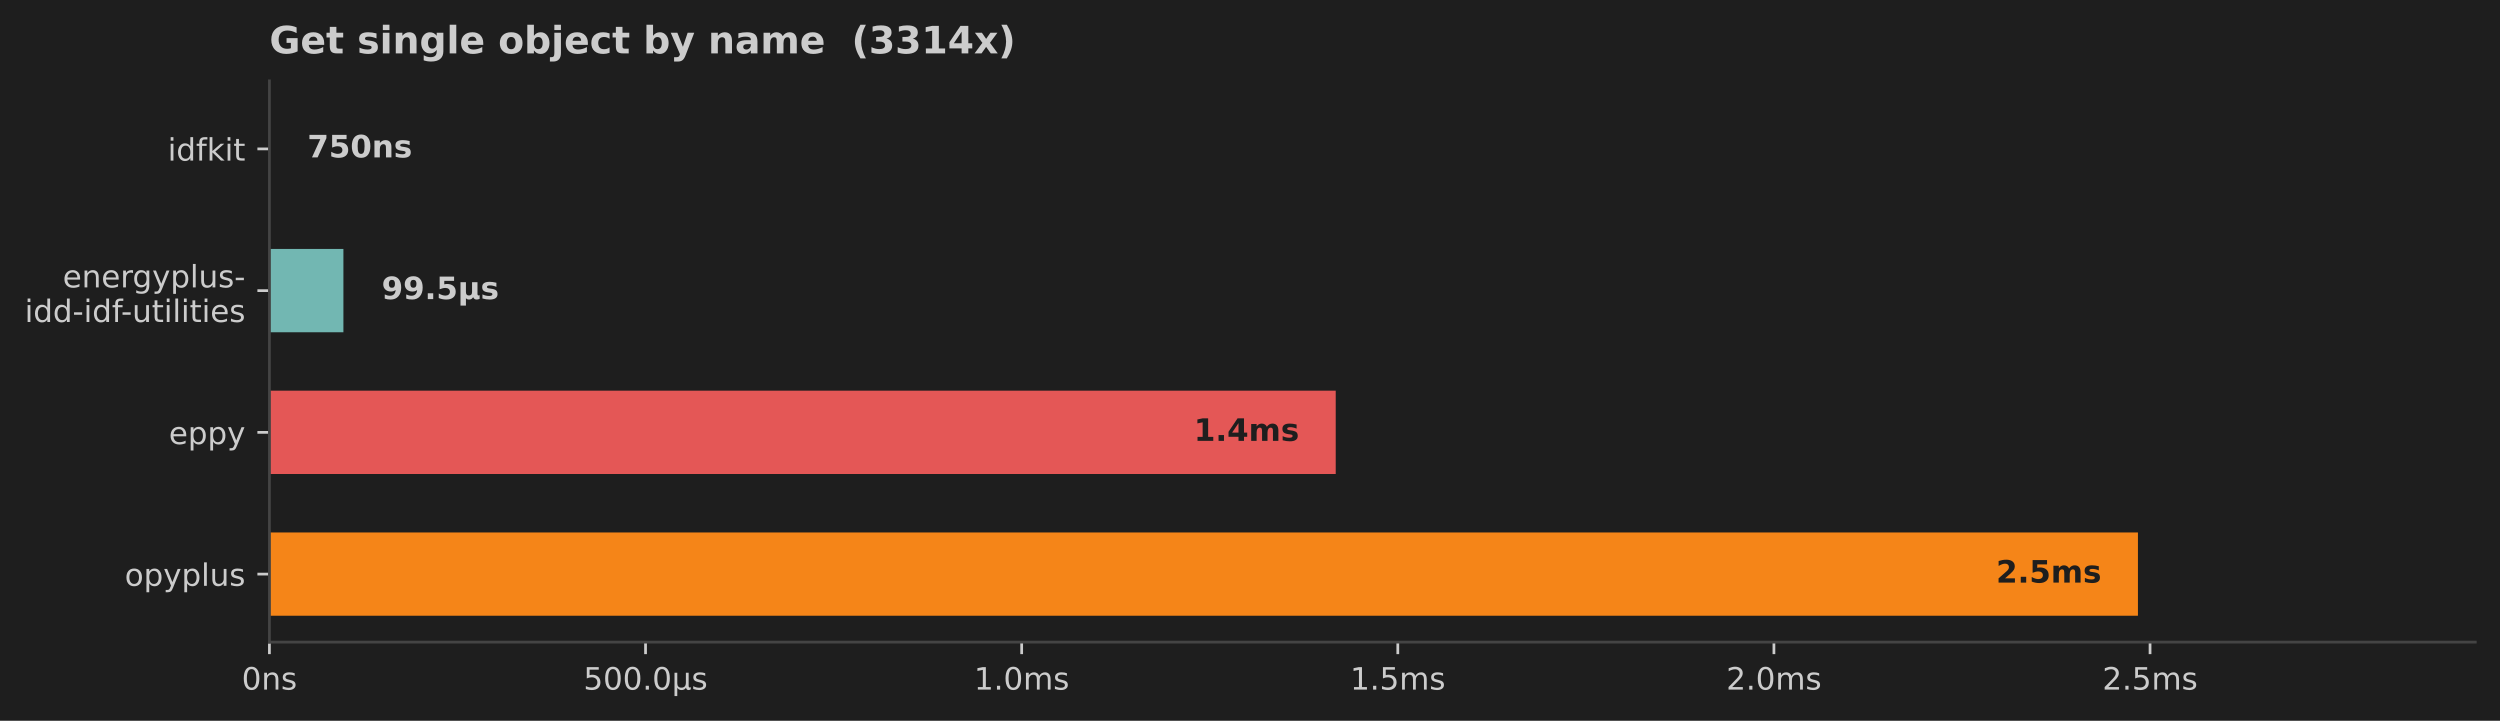
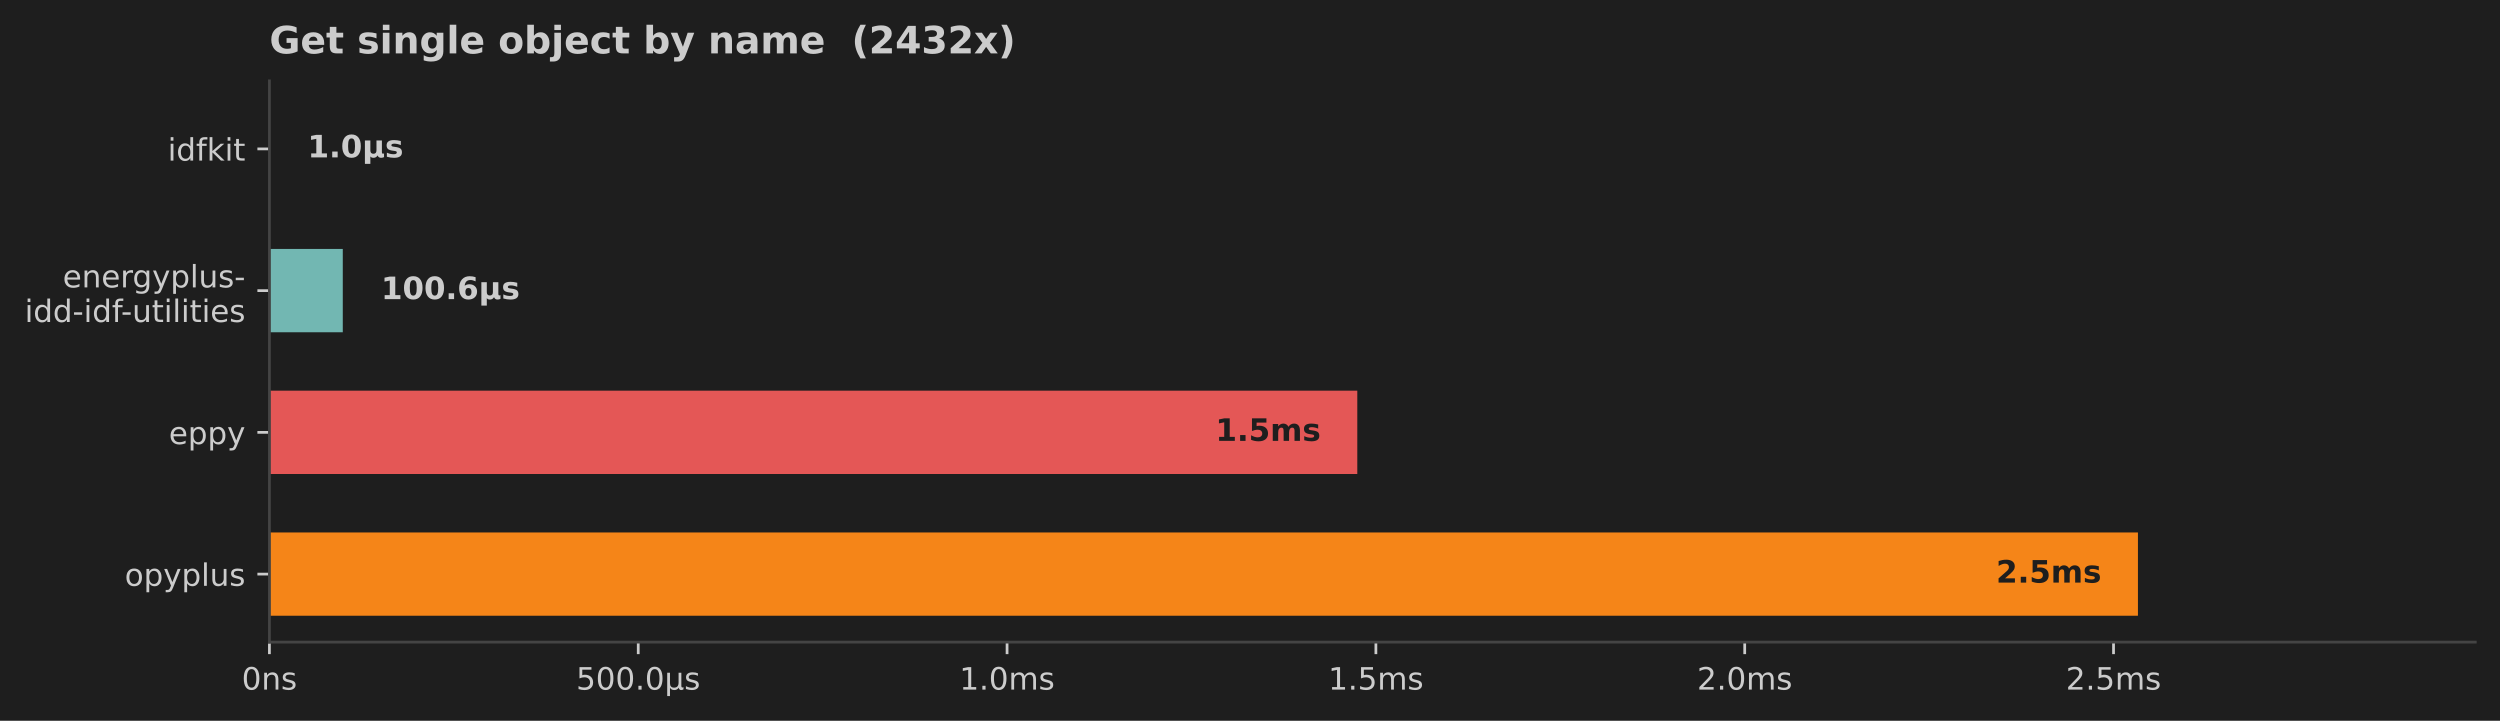
<svg xmlns="http://www.w3.org/2000/svg" xmlns:xlink="http://www.w3.org/1999/xlink" width="728.4pt" height="210pt" viewBox="0 0 728.4 210" version="1.1">
  <defs>
    <style type="text/css">*{stroke-linejoin: round; stroke-linecap: butt}</style>
  </defs>
  <g id="figure_1">
    <g id="patch_1">
      <path d="M 0 210 L 728.4 210 L 728.4 -0 L 0 -0 z " style="fill: #1e1e1e" />
    </g>
    <g id="axes_1">
      <g id="patch_2">
        <path d="M 78.497 187.089 L 721.2 187.089 L 721.2 23.558 L 78.497 23.558 z " style="fill: #1e1e1e" />
      </g>
      <g id="patch_3">
-         <path d="M 78.497 30.992 L 78.661 30.992 L 78.661 55.769 L 78.497 55.769 z " clip-path="url(#p1cf8473f33)" style="fill: #4c78a8; stroke: #1e1e1e; stroke-width: 0.5; stroke-linejoin: miter" />
+         <path d="M 78.497 30.992 L 78.721 30.992 L 78.721 55.769 L 78.497 55.769 z " clip-path="url(#p4a77a540a1)" style="fill: #4c78a8; stroke: #1e1e1e; stroke-width: 0.5; stroke-linejoin: miter" />
      </g>
      <g id="patch_4">
-         <path d="M 78.497 72.287 L 100.305 72.287 L 100.305 97.065 L 78.497 97.065 z " clip-path="url(#p1cf8473f33)" style="fill: #72b7b2; stroke: #1e1e1e; stroke-width: 0.5; stroke-linejoin: miter" />
+         <path d="M 78.497 72.287 L 100.123 72.287 L 100.123 97.065 L 78.497 97.065 z " clip-path="url(#p4a77a540a1)" style="fill: #72b7b2; stroke: #1e1e1e; stroke-width: 0.5; stroke-linejoin: miter" />
      </g>
      <g id="patch_5">
-         <path d="M 78.497 113.583 L 389.426 113.583 L 389.426 138.36 L 78.497 138.36 z " clip-path="url(#p1cf8473f33)" style="fill: #e45756; stroke: #1e1e1e; stroke-width: 0.5; stroke-linejoin: miter" />
+         <path d="M 78.497 113.583 L 395.711 113.583 L 395.711 138.36 L 78.497 138.36 z " clip-path="url(#p4a77a540a1)" style="fill: #e45756; stroke: #1e1e1e; stroke-width: 0.5; stroke-linejoin: miter" />
      </g>
      <g id="patch_6">
-         <path d="M 78.497 154.879 L 623.16 154.879 L 623.16 179.656 L 78.497 179.656 z " clip-path="url(#p1cf8473f33)" style="fill: #f58518; stroke: #1e1e1e; stroke-width: 0.5; stroke-linejoin: miter" />
+         <path d="M 78.497 154.879 L 623.16 154.879 L 623.16 179.656 L 78.497 179.656 z " clip-path="url(#p4a77a540a1)" style="fill: #f58518; stroke: #1e1e1e; stroke-width: 0.5; stroke-linejoin: miter" />
      </g>
      <g id="matplotlib.axis_1">
        <g id="xtick_1">
          <g id="line2d_1">
            <defs>
-               <path id="m0b8f4a508b" d="M 0 0 L 0 3.5 " style="stroke: #cccccc; stroke-width: 0.8" />
+               <path id="maa254ba2aa" d="M 0 0 L 0 3.5 " style="stroke: #cccccc; stroke-width: 0.8" />
            </defs>
            <g>
-               <use xlink:href="#m0b8f4a508b" x="78.497" y="187.089" style="fill: #cccccc; stroke: #cccccc; stroke-width: 0.8" />
+               <use xlink:href="#maa254ba2aa" x="78.497" y="187.089" style="fill: #cccccc; stroke: #cccccc; stroke-width: 0.8" />
            </g>
          </g>
          <g id="text_1">
            <g style="fill: #cccccc" transform="translate(70.43734 200.9278) scale(0.09 -0.09)">
              <defs>
                <path id="DejaVuSans-30" d="M 2034 4250 Q 1547 4250 1301 3770 Q 1056 3291 1056 2328 Q 1056 1369 1301 889 Q 1547 409 2034 409 Q 2525 409 2770 889 Q 3016 1369 3016 2328 Q 3016 3291 2770 3770 Q 2525 4250 2034 4250 z M 2034 4750 Q 2819 4750 3233 4129 Q 3647 3509 3647 2328 Q 3647 1150 3233 529 Q 2819 -91 2034 -91 Q 1250 -91 836 529 Q 422 1150 422 2328 Q 422 3509 836 4129 Q 1250 4750 2034 4750 z " transform="scale(0.015625)" />
                <path id="DejaVuSans-6e" d="M 3513 2113 L 3513 0 L 2938 0 L 2938 2094 Q 2938 2591 2744 2837 Q 2550 3084 2163 3084 Q 1697 3084 1428 2787 Q 1159 2491 1159 1978 L 1159 0 L 581 0 L 581 3500 L 1159 3500 L 1159 2956 Q 1366 3272 1645 3428 Q 1925 3584 2291 3584 Q 2894 3584 3203 3211 Q 3513 2838 3513 2113 z " transform="scale(0.015625)" />
                <path id="DejaVuSans-73" d="M 2834 3397 L 2834 2853 Q 2591 2978 2328 3040 Q 2066 3103 1784 3103 Q 1356 3103 1142 2972 Q 928 2841 928 2578 Q 928 2378 1081 2264 Q 1234 2150 1697 2047 L 1894 2003 Q 2506 1872 2764 1633 Q 3022 1394 3022 966 Q 3022 478 2636 193 Q 2250 -91 1575 -91 Q 1294 -91 989 -36 Q 684 19 347 128 L 347 722 Q 666 556 975 473 Q 1284 391 1588 391 Q 1994 391 2212 530 Q 2431 669 2431 922 Q 2431 1156 2273 1281 Q 2116 1406 1581 1522 L 1381 1569 Q 847 1681 609 1914 Q 372 2147 372 2553 Q 372 3047 722 3315 Q 1072 3584 1716 3584 Q 2034 3584 2315 3537 Q 2597 3491 2834 3397 z " transform="scale(0.015625)" />
              </defs>
              <use xlink:href="#DejaVuSans-30" />
              <use xlink:href="#DejaVuSans-6e" transform="translate(63.62305 0)" />
              <use xlink:href="#DejaVuSans-73" transform="translate(127.002 0)" />
            </g>
          </g>
        </g>
        <g id="xtick_2">
          <g id="line2d_2">
            <g>
-               <use xlink:href="#m0b8f4a508b" x="188.085" y="187.089" style="fill: #cccccc; stroke: #cccccc; stroke-width: 0.8" />
+               <use xlink:href="#maa254ba2aa" x="185.957" y="187.089" style="fill: #cccccc; stroke: #cccccc; stroke-width: 0.8" />
            </g>
          </g>
          <g id="text_2">
-             <g style="fill: #cccccc" transform="translate(169.995 200.9278) scale(0.09 -0.09)">
+             <g style="fill: #cccccc" transform="translate(167.8671 200.9278) scale(0.09 -0.09)">
              <defs>
                <path id="DejaVuSans-35" d="M 691 4666 L 3169 4666 L 3169 4134 L 1269 4134 L 1269 2991 Q 1406 3038 1543 3061 Q 1681 3084 1819 3084 Q 2600 3084 3056 2656 Q 3513 2228 3513 1497 Q 3513 744 3044 326 Q 2575 -91 1722 -91 Q 1428 -91 1123 -41 Q 819 9 494 109 L 494 744 Q 775 591 1075 516 Q 1375 441 1709 441 Q 2250 441 2565 725 Q 2881 1009 2881 1497 Q 2881 1984 2565 2268 Q 2250 2553 1709 2553 Q 1456 2553 1204 2497 Q 953 2441 691 2322 L 691 4666 z " transform="scale(0.015625)" />
                <path id="DejaVuSans-2e" d="M 684 794 L 1344 794 L 1344 0 L 684 0 L 684 794 z " transform="scale(0.015625)" />
                <path id="DejaVuSans-b5" d="M 544 -1331 L 544 3500 L 1119 3500 L 1119 1325 Q 1119 872 1334 640 Q 1550 409 1972 409 Q 2434 409 2667 671 Q 2900 934 2900 1459 L 2900 3500 L 3475 3500 L 3475 806 Q 3475 619 3529 530 Q 3584 441 3700 441 Q 3728 441 3778 458 Q 3828 475 3916 513 L 3916 50 Q 3788 -22 3673 -56 Q 3559 -91 3450 -91 Q 3234 -91 3106 31 Q 2978 153 2931 403 Q 2775 156 2548 32 Q 2322 -91 2016 -91 Q 1697 -91 1473 31 Q 1250 153 1119 397 L 1119 -1331 L 544 -1331 z " transform="scale(0.015625)" />
              </defs>
              <use xlink:href="#DejaVuSans-35" />
              <use xlink:href="#DejaVuSans-30" transform="translate(63.62305 0)" />
              <use xlink:href="#DejaVuSans-30" transform="translate(127.2461 0)" />
              <use xlink:href="#DejaVuSans-2e" transform="translate(190.8691 0)" />
              <use xlink:href="#DejaVuSans-30" transform="translate(222.6562 0)" />
              <use xlink:href="#DejaVuSans-b5" transform="translate(286.2793 0)" />
              <use xlink:href="#DejaVuSans-73" transform="translate(349.9023 0)" />
            </g>
          </g>
        </g>
        <g id="xtick_3">
          <g id="line2d_3">
            <g>
-               <use xlink:href="#m0b8f4a508b" x="297.673" y="187.089" style="fill: #cccccc; stroke: #cccccc; stroke-width: 0.8" />
+               <use xlink:href="#maa254ba2aa" x="293.418" y="187.089" style="fill: #cccccc; stroke: #cccccc; stroke-width: 0.8" />
            </g>
          </g>
          <g id="text_3">
-             <g style="fill: #cccccc" transform="translate(283.7895 200.9278) scale(0.09 -0.09)">
+             <g style="fill: #cccccc" transform="translate(279.5336 200.9278) scale(0.09 -0.09)">
              <defs>
                <path id="DejaVuSans-31" d="M 794 531 L 1825 531 L 1825 4091 L 703 3866 L 703 4441 L 1819 4666 L 2450 4666 L 2450 531 L 3481 531 L 3481 0 L 794 0 L 794 531 z " transform="scale(0.015625)" />
                <path id="DejaVuSans-6d" d="M 3328 2828 Q 3544 3216 3844 3400 Q 4144 3584 4550 3584 Q 5097 3584 5394 3201 Q 5691 2819 5691 2113 L 5691 0 L 5113 0 L 5113 2094 Q 5113 2597 4934 2840 Q 4756 3084 4391 3084 Q 3944 3084 3684 2787 Q 3425 2491 3425 1978 L 3425 0 L 2847 0 L 2847 2094 Q 2847 2600 2669 2842 Q 2491 3084 2119 3084 Q 1678 3084 1418 2786 Q 1159 2488 1159 1978 L 1159 0 L 581 0 L 581 3500 L 1159 3500 L 1159 2956 Q 1356 3278 1631 3431 Q 1906 3584 2284 3584 Q 2666 3584 2933 3390 Q 3200 3197 3328 2828 z " transform="scale(0.015625)" />
              </defs>
              <use xlink:href="#DejaVuSans-31" />
              <use xlink:href="#DejaVuSans-2e" transform="translate(63.62305 0)" />
              <use xlink:href="#DejaVuSans-30" transform="translate(95.41016 0)" />
              <use xlink:href="#DejaVuSans-6d" transform="translate(159.0332 0)" />
              <use xlink:href="#DejaVuSans-73" transform="translate(256.4453 0)" />
            </g>
          </g>
        </g>
        <g id="xtick_4">
          <g id="line2d_4">
            <g>
-               <use xlink:href="#m0b8f4a508b" x="407.262" y="187.089" style="fill: #cccccc; stroke: #cccccc; stroke-width: 0.8" />
+               <use xlink:href="#maa254ba2aa" x="400.878" y="187.089" style="fill: #cccccc; stroke: #cccccc; stroke-width: 0.8" />
            </g>
          </g>
          <g id="text_4">
-             <g style="fill: #cccccc" transform="translate(393.378 200.9278) scale(0.09 -0.09)">
+             <g style="fill: #cccccc" transform="translate(386.9941 200.9278) scale(0.09 -0.09)">
              <use xlink:href="#DejaVuSans-31" />
              <use xlink:href="#DejaVuSans-2e" transform="translate(63.62305 0)" />
              <use xlink:href="#DejaVuSans-35" transform="translate(95.41016 0)" />
              <use xlink:href="#DejaVuSans-6d" transform="translate(159.0332 0)" />
              <use xlink:href="#DejaVuSans-73" transform="translate(256.4453 0)" />
            </g>
          </g>
        </g>
        <g id="xtick_5">
          <g id="line2d_5">
            <g>
-               <use xlink:href="#m0b8f4a508b" x="516.85" y="187.089" style="fill: #cccccc; stroke: #cccccc; stroke-width: 0.8" />
+               <use xlink:href="#maa254ba2aa" x="508.339" y="187.089" style="fill: #cccccc; stroke: #cccccc; stroke-width: 0.8" />
            </g>
          </g>
          <g id="text_5">
-             <g style="fill: #cccccc" transform="translate(502.9664 200.9278) scale(0.09 -0.09)">
+             <g style="fill: #cccccc" transform="translate(494.4546 200.9278) scale(0.09 -0.09)">
              <defs>
                <path id="DejaVuSans-32" d="M 1228 531 L 3431 531 L 3431 0 L 469 0 L 469 531 Q 828 903 1448 1529 Q 2069 2156 2228 2338 Q 2531 2678 2651 2914 Q 2772 3150 2772 3378 Q 2772 3750 2511 3984 Q 2250 4219 1831 4219 Q 1534 4219 1204 4116 Q 875 4013 500 3803 L 500 4441 Q 881 4594 1212 4672 Q 1544 4750 1819 4750 Q 2544 4750 2975 4387 Q 3406 4025 3406 3419 Q 3406 3131 3298 2873 Q 3191 2616 2906 2266 Q 2828 2175 2409 1742 Q 1991 1309 1228 531 z " transform="scale(0.015625)" />
              </defs>
              <use xlink:href="#DejaVuSans-32" />
              <use xlink:href="#DejaVuSans-2e" transform="translate(63.62305 0)" />
              <use xlink:href="#DejaVuSans-30" transform="translate(95.41016 0)" />
              <use xlink:href="#DejaVuSans-6d" transform="translate(159.0332 0)" />
              <use xlink:href="#DejaVuSans-73" transform="translate(256.4453 0)" />
            </g>
          </g>
        </g>
        <g id="xtick_6">
          <g id="line2d_6">
            <g>
-               <use xlink:href="#m0b8f4a508b" x="626.439" y="187.089" style="fill: #cccccc; stroke: #cccccc; stroke-width: 0.8" />
+               <use xlink:href="#maa254ba2aa" x="615.799" y="187.089" style="fill: #cccccc; stroke: #cccccc; stroke-width: 0.8" />
            </g>
          </g>
          <g id="text_6">
-             <g style="fill: #cccccc" transform="translate(612.5549 200.9278) scale(0.09 -0.09)">
+             <g style="fill: #cccccc" transform="translate(601.9151 200.9278) scale(0.09 -0.09)">
              <use xlink:href="#DejaVuSans-32" />
              <use xlink:href="#DejaVuSans-2e" transform="translate(63.62305 0)" />
              <use xlink:href="#DejaVuSans-35" transform="translate(95.41016 0)" />
              <use xlink:href="#DejaVuSans-6d" transform="translate(159.0332 0)" />
              <use xlink:href="#DejaVuSans-73" transform="translate(256.4453 0)" />
            </g>
          </g>
        </g>
      </g>
      <g id="matplotlib.axis_2">
        <g id="ytick_1">
          <g id="line2d_7">
            <defs>
-               <path id="mb500a7d1e4" d="M 0 0 L -3.5 0 " style="stroke: #cccccc; stroke-width: 0.8" />
+               <path id="m042e772abb" d="M 0 0 L -3.5 0 " style="stroke: #cccccc; stroke-width: 0.8" />
            </defs>
            <g>
-               <use xlink:href="#mb500a7d1e4" x="78.497" y="43.38" style="fill: #cccccc; stroke: #cccccc; stroke-width: 0.8" />
+               <use xlink:href="#m042e772abb" x="78.497" y="43.38" style="fill: #cccccc; stroke: #cccccc; stroke-width: 0.8" />
            </g>
          </g>
          <g id="text_7">
            <g style="fill: #cccccc" transform="translate(48.87422 46.79951) scale(0.09 -0.09)">
              <defs>
                <path id="DejaVuSans-69" d="M 603 3500 L 1178 3500 L 1178 0 L 603 0 L 603 3500 z M 603 4863 L 1178 4863 L 1178 4134 L 603 4134 L 603 4863 z " transform="scale(0.015625)" />
                <path id="DejaVuSans-64" d="M 2906 2969 L 2906 4863 L 3481 4863 L 3481 0 L 2906 0 L 2906 525 Q 2725 213 2448 61 Q 2172 -91 1784 -91 Q 1150 -91 751 415 Q 353 922 353 1747 Q 353 2572 751 3078 Q 1150 3584 1784 3584 Q 2172 3584 2448 3432 Q 2725 3281 2906 2969 z M 947 1747 Q 947 1113 1208 752 Q 1469 391 1925 391 Q 2381 391 2643 752 Q 2906 1113 2906 1747 Q 2906 2381 2643 2742 Q 2381 3103 1925 3103 Q 1469 3103 1208 2742 Q 947 2381 947 1747 z " transform="scale(0.015625)" />
                <path id="DejaVuSans-66" d="M 2375 4863 L 2375 4384 L 1825 4384 Q 1516 4384 1395 4259 Q 1275 4134 1275 3809 L 1275 3500 L 2222 3500 L 2222 3053 L 1275 3053 L 1275 0 L 697 0 L 697 3053 L 147 3053 L 147 3500 L 697 3500 L 697 3744 Q 697 4328 969 4595 Q 1241 4863 1831 4863 L 2375 4863 z " transform="scale(0.015625)" />
                <path id="DejaVuSans-6b" d="M 581 4863 L 1159 4863 L 1159 1991 L 2875 3500 L 3609 3500 L 1753 1863 L 3688 0 L 2938 0 L 1159 1709 L 1159 0 L 581 0 L 581 4863 z " transform="scale(0.015625)" />
                <path id="DejaVuSans-74" d="M 1172 4494 L 1172 3500 L 2356 3500 L 2356 3053 L 1172 3053 L 1172 1153 Q 1172 725 1289 603 Q 1406 481 1766 481 L 2356 481 L 2356 0 L 1766 0 Q 1100 0 847 248 Q 594 497 594 1153 L 594 3053 L 172 3053 L 172 3500 L 594 3500 L 594 4494 L 1172 4494 z " transform="scale(0.015625)" />
              </defs>
              <use xlink:href="#DejaVuSans-69" />
              <use xlink:href="#DejaVuSans-64" transform="translate(27.7832 0)" />
              <use xlink:href="#DejaVuSans-66" transform="translate(91.25977 0)" />
              <use xlink:href="#DejaVuSans-6b" transform="translate(126.4648 0)" />
              <use xlink:href="#DejaVuSans-69" transform="translate(184.375 0)" />
              <use xlink:href="#DejaVuSans-74" transform="translate(212.1582 0)" />
            </g>
          </g>
        </g>
        <g id="ytick_2">
          <g id="line2d_8">
            <g>
-               <use xlink:href="#mb500a7d1e4" x="78.497" y="84.676" style="fill: #cccccc; stroke: #cccccc; stroke-width: 0.8" />
+               <use xlink:href="#m042e772abb" x="78.497" y="84.676" style="fill: #cccccc; stroke: #cccccc; stroke-width: 0.8" />
            </g>
          </g>
          <g id="text_8">
            <g style="fill: #cccccc" transform="translate(18.28125 83.74004) scale(0.09 -0.09)">
              <defs>
                <path id="DejaVuSans-65" d="M 3597 1894 L 3597 1613 L 953 1613 Q 991 1019 1311 708 Q 1631 397 2203 397 Q 2534 397 2845 478 Q 3156 559 3463 722 L 3463 178 Q 3153 47 2828 -22 Q 2503 -91 2169 -91 Q 1331 -91 842 396 Q 353 884 353 1716 Q 353 2575 817 3079 Q 1281 3584 2069 3584 Q 2775 3584 3186 3129 Q 3597 2675 3597 1894 z M 3022 2063 Q 3016 2534 2758 2815 Q 2500 3097 2075 3097 Q 1594 3097 1305 2825 Q 1016 2553 972 2059 L 3022 2063 z " transform="scale(0.015625)" />
                <path id="DejaVuSans-72" d="M 2631 2963 Q 2534 3019 2420 3045 Q 2306 3072 2169 3072 Q 1681 3072 1420 2755 Q 1159 2438 1159 1844 L 1159 0 L 581 0 L 581 3500 L 1159 3500 L 1159 2956 Q 1341 3275 1631 3429 Q 1922 3584 2338 3584 Q 2397 3584 2469 3576 Q 2541 3569 2628 3553 L 2631 2963 z " transform="scale(0.015625)" />
                <path id="DejaVuSans-67" d="M 2906 1791 Q 2906 2416 2648 2759 Q 2391 3103 1925 3103 Q 1463 3103 1205 2759 Q 947 2416 947 1791 Q 947 1169 1205 825 Q 1463 481 1925 481 Q 2391 481 2648 825 Q 2906 1169 2906 1791 z M 3481 434 Q 3481 -459 3084 -895 Q 2688 -1331 1869 -1331 Q 1566 -1331 1297 -1286 Q 1028 -1241 775 -1147 L 775 -588 Q 1028 -725 1275 -790 Q 1522 -856 1778 -856 Q 2344 -856 2625 -561 Q 2906 -266 2906 331 L 2906 616 Q 2728 306 2450 153 Q 2172 0 1784 0 Q 1141 0 747 490 Q 353 981 353 1791 Q 353 2603 747 3093 Q 1141 3584 1784 3584 Q 2172 3584 2450 3431 Q 2728 3278 2906 2969 L 2906 3500 L 3481 3500 L 3481 434 z " transform="scale(0.015625)" />
                <path id="DejaVuSans-79" d="M 2059 -325 Q 1816 -950 1584 -1140 Q 1353 -1331 966 -1331 L 506 -1331 L 506 -850 L 844 -850 Q 1081 -850 1212 -737 Q 1344 -625 1503 -206 L 1606 56 L 191 3500 L 800 3500 L 1894 763 L 2988 3500 L 3597 3500 L 2059 -325 z " transform="scale(0.015625)" />
                <path id="DejaVuSans-70" d="M 1159 525 L 1159 -1331 L 581 -1331 L 581 3500 L 1159 3500 L 1159 2969 Q 1341 3281 1617 3432 Q 1894 3584 2278 3584 Q 2916 3584 3314 3078 Q 3713 2572 3713 1747 Q 3713 922 3314 415 Q 2916 -91 2278 -91 Q 1894 -91 1617 61 Q 1341 213 1159 525 z M 3116 1747 Q 3116 2381 2855 2742 Q 2594 3103 2138 3103 Q 1681 3103 1420 2742 Q 1159 2381 1159 1747 Q 1159 1113 1420 752 Q 1681 391 2138 391 Q 2594 391 2855 752 Q 3116 1113 3116 1747 z " transform="scale(0.015625)" />
                <path id="DejaVuSans-6c" d="M 603 4863 L 1178 4863 L 1178 0 L 603 0 L 603 4863 z " transform="scale(0.015625)" />
                <path id="DejaVuSans-75" d="M 544 1381 L 544 3500 L 1119 3500 L 1119 1403 Q 1119 906 1312 657 Q 1506 409 1894 409 Q 2359 409 2629 706 Q 2900 1003 2900 1516 L 2900 3500 L 3475 3500 L 3475 0 L 2900 0 L 2900 538 Q 2691 219 2414 64 Q 2138 -91 1772 -91 Q 1169 -91 856 284 Q 544 659 544 1381 z M 1991 3584 L 1991 3584 z " transform="scale(0.015625)" />
                <path id="DejaVuSans-2d" d="M 313 2009 L 1997 2009 L 1997 1497 L 313 1497 L 313 2009 z " transform="scale(0.015625)" />
              </defs>
              <use xlink:href="#DejaVuSans-65" />
              <use xlink:href="#DejaVuSans-6e" transform="translate(61.52344 0)" />
              <use xlink:href="#DejaVuSans-65" transform="translate(124.9023 0)" />
              <use xlink:href="#DejaVuSans-72" transform="translate(186.4258 0)" />
              <use xlink:href="#DejaVuSans-67" transform="translate(225.7891 0)" />
              <use xlink:href="#DejaVuSans-79" transform="translate(289.2656 0)" />
              <use xlink:href="#DejaVuSans-70" transform="translate(348.4453 0)" />
              <use xlink:href="#DejaVuSans-6c" transform="translate(411.9219 0)" />
              <use xlink:href="#DejaVuSans-75" transform="translate(439.7051 0)" />
              <use xlink:href="#DejaVuSans-73" transform="translate(503.084 0)" />
              <use xlink:href="#DejaVuSans-2d" transform="translate(555.1836 0)" />
            </g>
            <g style="fill: #cccccc" transform="translate(7.2 93.81807) scale(0.09 -0.09)">
              <use xlink:href="#DejaVuSans-69" />
              <use xlink:href="#DejaVuSans-64" transform="translate(27.7832 0)" />
              <use xlink:href="#DejaVuSans-64" transform="translate(91.25977 0)" />
              <use xlink:href="#DejaVuSans-2d" transform="translate(154.7363 0)" />
              <use xlink:href="#DejaVuSans-69" transform="translate(190.8203 0)" />
              <use xlink:href="#DejaVuSans-64" transform="translate(218.6035 0)" />
              <use xlink:href="#DejaVuSans-66" transform="translate(282.0801 0)" />
              <use xlink:href="#DejaVuSans-2d" transform="translate(311.7852 0)" />
              <use xlink:href="#DejaVuSans-75" transform="translate(347.8691 0)" />
              <use xlink:href="#DejaVuSans-74" transform="translate(411.248 0)" />
              <use xlink:href="#DejaVuSans-69" transform="translate(450.457 0)" />
              <use xlink:href="#DejaVuSans-6c" transform="translate(478.2402 0)" />
              <use xlink:href="#DejaVuSans-69" transform="translate(506.0234 0)" />
              <use xlink:href="#DejaVuSans-74" transform="translate(533.8066 0)" />
              <use xlink:href="#DejaVuSans-69" transform="translate(573.0156 0)" />
              <use xlink:href="#DejaVuSans-65" transform="translate(600.7988 0)" />
              <use xlink:href="#DejaVuSans-73" transform="translate(662.3223 0)" />
            </g>
          </g>
        </g>
        <g id="ytick_3">
          <g id="line2d_9">
            <g>
-               <use xlink:href="#mb500a7d1e4" x="78.497" y="125.972" style="fill: #cccccc; stroke: #cccccc; stroke-width: 0.8" />
+               <use xlink:href="#m042e772abb" x="78.497" y="125.972" style="fill: #cccccc; stroke: #cccccc; stroke-width: 0.8" />
            </g>
          </g>
          <g id="text_9">
            <g style="fill: #cccccc" transform="translate(49.20469 129.3909) scale(0.09 -0.09)">
              <use xlink:href="#DejaVuSans-65" />
              <use xlink:href="#DejaVuSans-70" transform="translate(61.52344 0)" />
              <use xlink:href="#DejaVuSans-70" transform="translate(125 0)" />
              <use xlink:href="#DejaVuSans-79" transform="translate(188.4766 0)" />
            </g>
          </g>
        </g>
        <g id="ytick_4">
          <g id="line2d_10">
            <g>
-               <use xlink:href="#mb500a7d1e4" x="78.497" y="167.267" style="fill: #cccccc; stroke: #cccccc; stroke-width: 0.8" />
+               <use xlink:href="#m042e772abb" x="78.497" y="167.267" style="fill: #cccccc; stroke: #cccccc; stroke-width: 0.8" />
            </g>
          </g>
          <g id="text_10">
            <g style="fill: #cccccc" transform="translate(36.34313 170.6866) scale(0.09 -0.09)">
              <defs>
                <path id="DejaVuSans-6f" d="M 1959 3097 Q 1497 3097 1228 2736 Q 959 2375 959 1747 Q 959 1119 1226 758 Q 1494 397 1959 397 Q 2419 397 2687 759 Q 2956 1122 2956 1747 Q 2956 2369 2687 2733 Q 2419 3097 1959 3097 z M 1959 3584 Q 2709 3584 3137 3096 Q 3566 2609 3566 1747 Q 3566 888 3137 398 Q 2709 -91 1959 -91 Q 1206 -91 779 398 Q 353 888 353 1747 Q 353 2609 779 3096 Q 1206 3584 1959 3584 z " transform="scale(0.015625)" />
              </defs>
              <use xlink:href="#DejaVuSans-6f" />
              <use xlink:href="#DejaVuSans-70" transform="translate(61.18164 0)" />
              <use xlink:href="#DejaVuSans-79" transform="translate(124.6582 0)" />
              <use xlink:href="#DejaVuSans-70" transform="translate(183.8379 0)" />
              <use xlink:href="#DejaVuSans-6c" transform="translate(247.3145 0)" />
              <use xlink:href="#DejaVuSans-75" transform="translate(275.0977 0)" />
              <use xlink:href="#DejaVuSans-73" transform="translate(338.4766 0)" />
            </g>
          </g>
        </g>
      </g>
      <g id="patch_7">
        <path d="M 78.497 187.089 L 78.497 23.558 " style="fill: none; stroke: #444444; stroke-width: 0.8; stroke-linejoin: miter; stroke-linecap: square" />
      </g>
      <g id="patch_8">
        <path d="M 78.497 187.089 L 721.2 187.089 " style="fill: none; stroke: #444444; stroke-width: 0.8; stroke-linejoin: miter; stroke-linecap: square" />
      </g>
      <g id="text_11">
-         <g style="fill: #cccccc" transform="translate(89.5542 45.86365) scale(0.09 -0.09)">
-           <defs>
-             <path id="DejaVuSans-Bold-37" d="M 428 4666 L 3944 4666 L 3944 3988 L 2125 0 L 953 0 L 2675 3781 L 428 3781 L 428 4666 z " transform="scale(0.015625)" />
-             <path id="DejaVuSans-Bold-35" d="M 678 4666 L 3669 4666 L 3669 3781 L 1638 3781 L 1638 3059 Q 1775 3097 1914 3117 Q 2053 3138 2203 3138 Q 3056 3138 3531 2711 Q 4006 2284 4006 1522 Q 4006 766 3489 337 Q 2972 -91 2053 -91 Q 1656 -91 1267 -14 Q 878 63 494 219 L 494 1166 Q 875 947 1217 837 Q 1559 728 1863 728 Q 2300 728 2551 942 Q 2803 1156 2803 1522 Q 2803 1891 2551 2103 Q 2300 2316 1863 2316 Q 1603 2316 1309 2248 Q 1016 2181 678 2041 L 678 4666 z " transform="scale(0.015625)" />
+         <g style="fill: #cccccc" transform="translate(89.61378 45.85381) scale(0.09 -0.09)">
+           <defs>
+             <path id="DejaVuSans-Bold-31" d="M 750 831 L 1813 831 L 1813 3847 L 722 3622 L 722 4441 L 1806 4666 L 2950 4666 L 2950 831 L 4013 831 L 4013 0 L 750 0 L 750 831 z " transform="scale(0.015625)" />
+             <path id="DejaVuSans-Bold-2e" d="M 653 1209 L 1778 1209 L 1778 0 L 653 0 L 653 1209 z " transform="scale(0.015625)" />
            <path id="DejaVuSans-Bold-30" d="M 2944 2338 Q 2944 3213 2780 3570 Q 2616 3928 2228 3928 Q 1841 3928 1675 3570 Q 1509 3213 1509 2338 Q 1509 1453 1675 1090 Q 1841 728 2228 728 Q 2613 728 2778 1090 Q 2944 1453 2944 2338 z M 4147 2328 Q 4147 1169 3647 539 Q 3147 -91 2228 -91 Q 1306 -91 806 539 Q 306 1169 306 2328 Q 306 3491 806 4120 Q 1306 4750 2228 4750 Q 3147 4750 3647 4120 Q 4147 3491 4147 2328 z " transform="scale(0.015625)" />
-             <path id="DejaVuSans-Bold-6e" d="M 4056 2131 L 4056 0 L 2931 0 L 2931 347 L 2931 1631 Q 2931 2084 2911 2256 Q 2891 2428 2841 2509 Q 2775 2619 2662 2680 Q 2550 2741 2406 2741 Q 2056 2741 1856 2470 Q 1656 2200 1656 1722 L 1656 0 L 538 0 L 538 3500 L 1656 3500 L 1656 2988 Q 1909 3294 2193 3439 Q 2478 3584 2822 3584 Q 3428 3584 3742 3212 Q 4056 2841 4056 2131 z " transform="scale(0.015625)" />
+             <path id="DejaVuSans-Bold-b5" d="M 544 -1338 L 544 3500 L 1672 3500 L 1672 1466 Q 1672 1103 1828 926 Q 1984 750 2303 750 Q 2625 750 2781 926 Q 2938 1103 2938 1466 L 2938 3500 L 4063 3500 L 4063 1159 Q 4063 938 4114 850 Q 4166 763 4288 763 Q 4344 763 4395 778 Q 4447 794 4506 831 L 4506 50 Q 4341 -22 4195 -56 Q 4050 -91 3909 -91 Q 3631 -91 3454 26 Q 3278 144 3169 403 Q 3022 156 2811 32 Q 2600 -91 2322 -91 Q 2091 -91 1928 -17 Q 1766 56 1672 206 L 1672 -1338 L 544 -1338 z " transform="scale(0.015625)" />
            <path id="DejaVuSans-Bold-73" d="M 3272 3391 L 3272 2541 Q 2913 2691 2578 2766 Q 2244 2841 1947 2841 Q 1628 2841 1473 2761 Q 1319 2681 1319 2516 Q 1319 2381 1436 2309 Q 1553 2238 1856 2203 L 2053 2175 Q 2913 2066 3209 1816 Q 3506 1566 3506 1031 Q 3506 472 3093 190 Q 2681 -91 1863 -91 Q 1516 -91 1145 -36 Q 775 19 384 128 L 384 978 Q 719 816 1070 734 Q 1422 653 1784 653 Q 2113 653 2278 743 Q 2444 834 2444 1013 Q 2444 1163 2330 1236 Q 2216 1309 1875 1350 L 1678 1375 Q 931 1469 631 1722 Q 331 1975 331 2491 Q 331 3047 712 3315 Q 1094 3584 1881 3584 Q 2191 3584 2531 3537 Q 2872 3491 3272 3391 z " transform="scale(0.015625)" />
-           </defs>
-           <use xlink:href="#DejaVuSans-Bold-37" />
-           <use xlink:href="#DejaVuSans-Bold-35" transform="translate(69.58008 0)" />
-           <use xlink:href="#DejaVuSans-Bold-30" transform="translate(139.1602 0)" />
-           <use xlink:href="#DejaVuSans-Bold-6e" transform="translate(208.7402 0)" />
-           <use xlink:href="#DejaVuSans-Bold-73" transform="translate(279.9316 0)" />
-         </g>
-       </g>
-       <g id="text_12">
-         <g style="fill: #cccccc" transform="translate(111.1979 87.14949) scale(0.09 -0.09)">
-           <defs>
-             <path id="DejaVuSans-Bold-39" d="M 641 103 L 641 966 Q 928 831 1190 764 Q 1453 697 1709 697 Q 2247 697 2547 995 Q 2847 1294 2900 1881 Q 2688 1725 2447 1647 Q 2206 1569 1925 1569 Q 1209 1569 770 1986 Q 331 2403 331 3084 Q 331 3838 820 4291 Q 1309 4744 2131 4744 Q 3044 4744 3544 4128 Q 4044 3513 4044 2388 Q 4044 1231 3459 570 Q 2875 -91 1856 -91 Q 1528 -91 1228 -42 Q 928 6 641 103 z M 2125 2350 Q 2441 2350 2600 2554 Q 2759 2759 2759 3169 Q 2759 3575 2600 3781 Q 2441 3988 2125 3988 Q 1809 3988 1650 3781 Q 1491 3575 1491 3169 Q 1491 2759 1650 2554 Q 1809 2350 2125 2350 z " transform="scale(0.015625)" />
-             <path id="DejaVuSans-Bold-2e" d="M 653 1209 L 1778 1209 L 1778 0 L 653 0 L 653 1209 z " transform="scale(0.015625)" />
-             <path id="DejaVuSans-Bold-b5" d="M 544 -1338 L 544 3500 L 1672 3500 L 1672 1466 Q 1672 1103 1828 926 Q 1984 750 2303 750 Q 2625 750 2781 926 Q 2938 1103 2938 1466 L 2938 3500 L 4063 3500 L 4063 1159 Q 4063 938 4114 850 Q 4166 763 4288 763 Q 4344 763 4395 778 Q 4447 794 4506 831 L 4506 50 Q 4341 -22 4195 -56 Q 4050 -91 3909 -91 Q 3631 -91 3454 26 Q 3278 144 3169 403 Q 3022 156 2811 32 Q 2600 -91 2322 -91 Q 2091 -91 1928 -17 Q 1766 56 1672 206 L 1672 -1338 L 544 -1338 z " transform="scale(0.015625)" />
-           </defs>
-           <use xlink:href="#DejaVuSans-Bold-39" />
-           <use xlink:href="#DejaVuSans-Bold-39" transform="translate(69.58008 0)" />
-           <use xlink:href="#DejaVuSans-Bold-2e" transform="translate(139.1602 0)" />
-           <use xlink:href="#DejaVuSans-Bold-35" transform="translate(177.1484 0)" />
-           <use xlink:href="#DejaVuSans-Bold-b5" transform="translate(246.7285 0)" />
-           <use xlink:href="#DejaVuSans-Bold-73" transform="translate(320.3125 0)" />
-         </g>
-       </g>
-       <g id="text_13">
-         <g style="fill: #1e1e1e" transform="translate(347.8558 128.455) scale(0.09 -0.09)">
-           <defs>
-             <path id="DejaVuSans-Bold-31" d="M 750 831 L 1813 831 L 1813 3847 L 722 3622 L 722 4441 L 1806 4666 L 2950 4666 L 2950 831 L 4013 831 L 4013 0 L 750 0 L 750 831 z " transform="scale(0.015625)" />
-             <path id="DejaVuSans-Bold-34" d="M 2356 3675 L 1038 1722 L 2356 1722 L 2356 3675 z M 2156 4666 L 3494 4666 L 3494 1722 L 4159 1722 L 4159 850 L 3494 850 L 3494 0 L 2356 0 L 2356 850 L 288 850 L 288 1881 L 2156 4666 z " transform="scale(0.015625)" />
-             <path id="DejaVuSans-Bold-6d" d="M 3781 2919 Q 3994 3244 4286 3414 Q 4578 3584 4928 3584 Q 5531 3584 5847 3212 Q 6163 2841 6163 2131 L 6163 0 L 5038 0 L 5038 1825 Q 5041 1866 5042 1909 Q 5044 1953 5044 2034 Q 5044 2406 4934 2573 Q 4825 2741 4581 2741 Q 4263 2741 4089 2478 Q 3916 2216 3909 1719 L 3909 0 L 2784 0 L 2784 1825 Q 2784 2406 2684 2573 Q 2584 2741 2328 2741 Q 2006 2741 1831 2477 Q 1656 2213 1656 1722 L 1656 0 L 531 0 L 531 3500 L 1656 3500 L 1656 2988 Q 1863 3284 2130 3434 Q 2397 3584 2719 3584 Q 3081 3584 3359 3409 Q 3638 3234 3781 2919 z " transform="scale(0.015625)" />
          </defs>
          <use xlink:href="#DejaVuSans-Bold-31" />
          <use xlink:href="#DejaVuSans-Bold-2e" transform="translate(69.58008 0)" />
-           <use xlink:href="#DejaVuSans-Bold-34" transform="translate(107.5684 0)" />
+           <use xlink:href="#DejaVuSans-Bold-30" transform="translate(107.5684 0)" />
+           <use xlink:href="#DejaVuSans-Bold-b5" transform="translate(177.1484 0)" />
+           <use xlink:href="#DejaVuSans-Bold-73" transform="translate(250.7324 0)" />
+         </g>
+       </g>
+       <g id="text_12">
+         <g style="fill: #cccccc" transform="translate(111.0163 87.14949) scale(0.09 -0.09)">
+           <defs>
+             <path id="DejaVuSans-Bold-36" d="M 2316 2303 Q 2000 2303 1842 2098 Q 1684 1894 1684 1484 Q 1684 1075 1842 870 Q 2000 666 2316 666 Q 2634 666 2792 870 Q 2950 1075 2950 1484 Q 2950 1894 2792 2098 Q 2634 2303 2316 2303 z M 3803 4544 L 3803 3681 Q 3506 3822 3243 3889 Q 2981 3956 2731 3956 Q 2194 3956 1894 3657 Q 1594 3359 1544 2772 Q 1750 2925 1990 3001 Q 2231 3078 2516 3078 Q 3231 3078 3670 2659 Q 4109 2241 4109 1563 Q 4109 813 3618 361 Q 3128 -91 2303 -91 Q 1394 -91 895 523 Q 397 1138 397 2266 Q 397 3422 980 4083 Q 1563 4744 2578 4744 Q 2900 4744 3203 4694 Q 3506 4644 3803 4544 z " transform="scale(0.015625)" />
+           </defs>
+           <use xlink:href="#DejaVuSans-Bold-31" />
+           <use xlink:href="#DejaVuSans-Bold-30" transform="translate(69.58008 0)" />
+           <use xlink:href="#DejaVuSans-Bold-30" transform="translate(139.1602 0)" />
+           <use xlink:href="#DejaVuSans-Bold-2e" transform="translate(208.7402 0)" />
+           <use xlink:href="#DejaVuSans-Bold-36" transform="translate(246.7285 0)" />
+           <use xlink:href="#DejaVuSans-Bold-b5" transform="translate(316.3086 0)" />
+           <use xlink:href="#DejaVuSans-Bold-73" transform="translate(389.8926 0)" />
+         </g>
+       </g>
+       <g id="text_13">
+         <g style="fill: #1e1e1e" transform="translate(354.1403 128.455) scale(0.09 -0.09)">
+           <defs>
+             <path id="DejaVuSans-Bold-35" d="M 678 4666 L 3669 4666 L 3669 3781 L 1638 3781 L 1638 3059 Q 1775 3097 1914 3117 Q 2053 3138 2203 3138 Q 3056 3138 3531 2711 Q 4006 2284 4006 1522 Q 4006 766 3489 337 Q 2972 -91 2053 -91 Q 1656 -91 1267 -14 Q 878 63 494 219 L 494 1166 Q 875 947 1217 837 Q 1559 728 1863 728 Q 2300 728 2551 942 Q 2803 1156 2803 1522 Q 2803 1891 2551 2103 Q 2300 2316 1863 2316 Q 1603 2316 1309 2248 Q 1016 2181 678 2041 L 678 4666 z " transform="scale(0.015625)" />
+             <path id="DejaVuSans-Bold-6d" d="M 3781 2919 Q 3994 3244 4286 3414 Q 4578 3584 4928 3584 Q 5531 3584 5847 3212 Q 6163 2841 6163 2131 L 6163 0 L 5038 0 L 5038 1825 Q 5041 1866 5042 1909 Q 5044 1953 5044 2034 Q 5044 2406 4934 2573 Q 4825 2741 4581 2741 Q 4263 2741 4089 2478 Q 3916 2216 3909 1719 L 3909 0 L 2784 0 L 2784 1825 Q 2784 2406 2684 2573 Q 2584 2741 2328 2741 Q 2006 2741 1831 2477 Q 1656 2213 1656 1722 L 1656 0 L 531 0 L 531 3500 L 1656 3500 L 1656 2988 Q 1863 3284 2130 3434 Q 2397 3584 2719 3584 Q 3081 3584 3359 3409 Q 3638 3234 3781 2919 z " transform="scale(0.015625)" />
+           </defs>
+           <use xlink:href="#DejaVuSans-Bold-31" />
+           <use xlink:href="#DejaVuSans-Bold-2e" transform="translate(69.58008 0)" />
+           <use xlink:href="#DejaVuSans-Bold-35" transform="translate(107.5684 0)" />
          <use xlink:href="#DejaVuSans-Bold-6d" transform="translate(177.1484 0)" />
          <use xlink:href="#DejaVuSans-Bold-73" transform="translate(281.3477 0)" />
        </g>
      </g>
      <g id="text_14">
        <g style="fill: #1e1e1e" transform="translate(581.5895 169.7507) scale(0.09 -0.09)">
          <defs>
            <path id="DejaVuSans-Bold-32" d="M 1844 884 L 3897 884 L 3897 0 L 506 0 L 506 884 L 2209 2388 Q 2438 2594 2547 2791 Q 2656 2988 2656 3200 Q 2656 3528 2436 3728 Q 2216 3928 1850 3928 Q 1569 3928 1234 3808 Q 900 3688 519 3450 L 519 4475 Q 925 4609 1322 4679 Q 1719 4750 2100 4750 Q 2938 4750 3402 4381 Q 3866 4013 3866 3353 Q 3866 2972 3669 2642 Q 3472 2313 2841 1759 L 1844 884 z " transform="scale(0.015625)" />
          </defs>
          <use xlink:href="#DejaVuSans-Bold-32" />
          <use xlink:href="#DejaVuSans-Bold-2e" transform="translate(69.58008 0)" />
          <use xlink:href="#DejaVuSans-Bold-35" transform="translate(107.5684 0)" />
          <use xlink:href="#DejaVuSans-Bold-6d" transform="translate(177.1484 0)" />
          <use xlink:href="#DejaVuSans-Bold-73" transform="translate(281.3477 0)" />
        </g>
      </g>
      <g id="text_15">
        <g style="fill: #cccccc" transform="translate(78.49656 15.55828) scale(0.11 -0.11)">
          <defs>
            <path id="DejaVuSans-Bold-47" d="M 4781 347 Q 4331 128 3847 18 Q 3363 -91 2847 -91 Q 1681 -91 1000 561 Q 319 1213 319 2328 Q 319 3456 1012 4103 Q 1706 4750 2913 4750 Q 3378 4750 3804 4662 Q 4231 4575 4609 4403 L 4609 3438 Q 4219 3659 3833 3768 Q 3447 3878 3059 3878 Q 2341 3878 1952 3476 Q 1563 3075 1563 2328 Q 1563 1588 1938 1184 Q 2313 781 3003 781 Q 3191 781 3352 804 Q 3513 828 3641 878 L 3641 1784 L 2906 1784 L 2906 2591 L 4781 2591 L 4781 347 z " transform="scale(0.015625)" />
            <path id="DejaVuSans-Bold-65" d="M 4031 1759 L 4031 1441 L 1416 1441 Q 1456 1047 1700 850 Q 1944 653 2381 653 Q 2734 653 3104 758 Q 3475 863 3866 1075 L 3866 213 Q 3469 63 3072 -14 Q 2675 -91 2278 -91 Q 1328 -91 801 392 Q 275 875 275 1747 Q 275 2603 792 3093 Q 1309 3584 2216 3584 Q 3041 3584 3536 3087 Q 4031 2591 4031 1759 z M 2881 2131 Q 2881 2450 2695 2645 Q 2509 2841 2209 2841 Q 1884 2841 1681 2658 Q 1478 2475 1428 2131 L 2881 2131 z " transform="scale(0.015625)" />
            <path id="DejaVuSans-Bold-74" d="M 1759 4494 L 1759 3500 L 2913 3500 L 2913 2700 L 1759 2700 L 1759 1216 Q 1759 972 1856 886 Q 1953 800 2241 800 L 2816 800 L 2816 0 L 1856 0 Q 1194 0 917 276 Q 641 553 641 1216 L 641 2700 L 84 2700 L 84 3500 L 641 3500 L 641 4494 L 1759 4494 z " transform="scale(0.015625)" />
            <path id="DejaVuSans-Bold-20" transform="scale(0.015625)" />
            <path id="DejaVuSans-Bold-69" d="M 538 3500 L 1656 3500 L 1656 0 L 538 0 L 538 3500 z M 538 4863 L 1656 4863 L 1656 3950 L 538 3950 L 538 4863 z " transform="scale(0.015625)" />
+             <path id="DejaVuSans-Bold-6e" d="M 4056 2131 L 4056 0 L 2931 0 L 2931 347 L 2931 1631 Q 2931 2084 2911 2256 Q 2891 2428 2841 2509 Q 2775 2619 2662 2680 Q 2550 2741 2406 2741 Q 2056 2741 1856 2470 Q 1656 2200 1656 1722 L 1656 0 L 538 0 L 538 3500 L 1656 3500 L 1656 2988 Q 1909 3294 2193 3439 Q 2478 3584 2822 3584 Q 3428 3584 3742 3212 Q 4056 2841 4056 2131 z " transform="scale(0.015625)" />
            <path id="DejaVuSans-Bold-67" d="M 2919 594 Q 2688 288 2409 144 Q 2131 0 1766 0 Q 1125 0 706 504 Q 288 1009 288 1791 Q 288 2575 706 3076 Q 1125 3578 1766 3578 Q 2131 3578 2409 3434 Q 2688 3291 2919 2981 L 2919 3500 L 4044 3500 L 4044 353 Q 4044 -491 3511 -936 Q 2978 -1381 1966 -1381 Q 1638 -1381 1331 -1331 Q 1025 -1281 716 -1178 L 716 -306 Q 1009 -475 1290 -558 Q 1572 -641 1856 -641 Q 2406 -641 2662 -400 Q 2919 -159 2919 353 L 2919 594 z M 2181 2772 Q 1834 2772 1640 2515 Q 1447 2259 1447 1791 Q 1447 1309 1634 1061 Q 1822 813 2181 813 Q 2531 813 2725 1069 Q 2919 1325 2919 1791 Q 2919 2259 2725 2515 Q 2531 2772 2181 2772 z " transform="scale(0.015625)" />
            <path id="DejaVuSans-Bold-6c" d="M 538 4863 L 1656 4863 L 1656 0 L 538 0 L 538 4863 z " transform="scale(0.015625)" />
            <path id="DejaVuSans-Bold-6f" d="M 2203 2784 Q 1831 2784 1636 2517 Q 1441 2250 1441 1747 Q 1441 1244 1636 976 Q 1831 709 2203 709 Q 2569 709 2762 976 Q 2956 1244 2956 1747 Q 2956 2250 2762 2517 Q 2569 2784 2203 2784 z M 2203 3584 Q 3106 3584 3614 3096 Q 4122 2609 4122 1747 Q 4122 884 3614 396 Q 3106 -91 2203 -91 Q 1297 -91 786 396 Q 275 884 275 1747 Q 275 2609 786 3096 Q 1297 3584 2203 3584 z " transform="scale(0.015625)" />
            <path id="DejaVuSans-Bold-62" d="M 2400 722 Q 2759 722 2948 984 Q 3138 1247 3138 1747 Q 3138 2247 2948 2509 Q 2759 2772 2400 2772 Q 2041 2772 1848 2508 Q 1656 2244 1656 1747 Q 1656 1250 1848 986 Q 2041 722 2400 722 z M 1656 2988 Q 1888 3294 2169 3439 Q 2450 3584 2816 3584 Q 3463 3584 3878 3070 Q 4294 2556 4294 1747 Q 4294 938 3878 423 Q 3463 -91 2816 -91 Q 2450 -91 2169 54 Q 1888 200 1656 506 L 1656 0 L 538 0 L 538 4863 L 1656 4863 L 1656 2988 z " transform="scale(0.015625)" />
            <path id="DejaVuSans-Bold-6a" d="M 538 3500 L 1656 3500 L 1656 63 Q 1656 -641 1318 -1011 Q 981 -1381 341 -1381 L -213 -1381 L -213 -647 L -19 -647 Q 300 -647 419 -503 Q 538 -359 538 63 L 538 3500 z M 538 4863 L 1656 4863 L 1656 3950 L 538 3950 L 538 4863 z " transform="scale(0.015625)" />
            <path id="DejaVuSans-Bold-63" d="M 3366 3391 L 3366 2478 Q 3138 2634 2908 2709 Q 2678 2784 2431 2784 Q 1963 2784 1702 2511 Q 1441 2238 1441 1747 Q 1441 1256 1702 982 Q 1963 709 2431 709 Q 2694 709 2930 787 Q 3166 866 3366 1019 L 3366 103 Q 3103 6 2833 -42 Q 2563 -91 2291 -91 Q 1344 -91 809 395 Q 275 881 275 1747 Q 275 2613 809 3098 Q 1344 3584 2291 3584 Q 2566 3584 2833 3536 Q 3100 3488 3366 3391 z " transform="scale(0.015625)" />
            <path id="DejaVuSans-Bold-79" d="M 78 3500 L 1197 3500 L 2138 1125 L 2938 3500 L 4056 3500 L 2584 -331 Q 2363 -916 2067 -1148 Q 1772 -1381 1288 -1381 L 641 -1381 L 641 -647 L 991 -647 Q 1275 -647 1404 -556 Q 1534 -466 1606 -231 L 1638 -134 L 78 3500 z " transform="scale(0.015625)" />
            <path id="DejaVuSans-Bold-61" d="M 2106 1575 Q 1756 1575 1579 1456 Q 1403 1338 1403 1106 Q 1403 894 1545 773 Q 1688 653 1941 653 Q 2256 653 2472 879 Q 2688 1106 2688 1447 L 2688 1575 L 2106 1575 z M 3816 1997 L 3816 0 L 2688 0 L 2688 519 Q 2463 200 2181 54 Q 1900 -91 1497 -91 Q 953 -91 614 226 Q 275 544 275 1050 Q 275 1666 698 1953 Q 1122 2241 2028 2241 L 2688 2241 L 2688 2328 Q 2688 2594 2478 2717 Q 2269 2841 1825 2841 Q 1466 2841 1156 2769 Q 847 2697 581 2553 L 581 3406 Q 941 3494 1303 3539 Q 1666 3584 2028 3584 Q 2975 3584 3395 3211 Q 3816 2838 3816 1997 z " transform="scale(0.015625)" />
            <path id="DejaVuSans-Bold-28" d="M 2413 -844 L 1484 -844 Q 1006 -72 778 623 Q 550 1319 550 2003 Q 550 2688 779 3389 Q 1009 4091 1484 4856 L 2413 4856 Q 2013 4116 1813 3408 Q 1613 2700 1613 2009 Q 1613 1319 1811 609 Q 2009 -100 2413 -844 z " transform="scale(0.015625)" />
+             <path id="DejaVuSans-Bold-34" d="M 2356 3675 L 1038 1722 L 2356 1722 L 2356 3675 z M 2156 4666 L 3494 4666 L 3494 1722 L 4159 1722 L 4159 850 L 3494 850 L 3494 0 L 2356 0 L 2356 850 L 288 850 L 288 1881 L 2156 4666 z " transform="scale(0.015625)" />
            <path id="DejaVuSans-Bold-33" d="M 2981 2516 Q 3453 2394 3698 2092 Q 3944 1791 3944 1325 Q 3944 631 3412 270 Q 2881 -91 1863 -91 Q 1503 -91 1142 -33 Q 781 25 428 141 L 428 1069 Q 766 900 1098 814 Q 1431 728 1753 728 Q 2231 728 2486 893 Q 2741 1059 2741 1369 Q 2741 1688 2480 1852 Q 2219 2016 1709 2016 L 1228 2016 L 1228 2791 L 1734 2791 Q 2188 2791 2409 2933 Q 2631 3075 2631 3366 Q 2631 3634 2415 3781 Q 2200 3928 1806 3928 Q 1516 3928 1219 3862 Q 922 3797 628 3669 L 628 4550 Q 984 4650 1334 4700 Q 1684 4750 2022 4750 Q 2931 4750 3382 4451 Q 3834 4153 3834 3553 Q 3834 3144 3618 2883 Q 3403 2622 2981 2516 z " transform="scale(0.015625)" />
            <path id="DejaVuSans-Bold-78" d="M 1422 1791 L 159 3500 L 1344 3500 L 2059 2463 L 2784 3500 L 3969 3500 L 2706 1797 L 4031 0 L 2847 0 L 2059 1106 L 1281 0 L 97 0 L 1422 1791 z " transform="scale(0.015625)" />
            <path id="DejaVuSans-Bold-29" d="M 513 -844 Q 913 -100 1113 609 Q 1313 1319 1313 2009 Q 1313 2700 1113 3408 Q 913 4116 513 4856 L 1441 4856 Q 1916 4091 2145 3389 Q 2375 2688 2375 2003 Q 2375 1319 2147 623 Q 1919 -72 1441 -844 L 513 -844 z " transform="scale(0.015625)" />
          </defs>
          <use xlink:href="#DejaVuSans-Bold-47" />
          <use xlink:href="#DejaVuSans-Bold-65" transform="translate(82.08008 0)" />
          <use xlink:href="#DejaVuSans-Bold-74" transform="translate(149.9023 0)" />
          <use xlink:href="#DejaVuSans-Bold-20" transform="translate(197.7051 0)" />
          <use xlink:href="#DejaVuSans-Bold-73" transform="translate(232.5195 0)" />
          <use xlink:href="#DejaVuSans-Bold-69" transform="translate(292.041 0)" />
          <use xlink:href="#DejaVuSans-Bold-6e" transform="translate(326.3184 0)" />
          <use xlink:href="#DejaVuSans-Bold-67" transform="translate(397.5098 0)" />
          <use xlink:href="#DejaVuSans-Bold-6c" transform="translate(469.0918 0)" />
          <use xlink:href="#DejaVuSans-Bold-65" transform="translate(503.3691 0)" />
          <use xlink:href="#DejaVuSans-Bold-20" transform="translate(571.1914 0)" />
          <use xlink:href="#DejaVuSans-Bold-6f" transform="translate(606.0059 0)" />
          <use xlink:href="#DejaVuSans-Bold-62" transform="translate(674.707 0)" />
          <use xlink:href="#DejaVuSans-Bold-6a" transform="translate(746.2891 0)" />
          <use xlink:href="#DejaVuSans-Bold-65" transform="translate(780.5664 0)" />
          <use xlink:href="#DejaVuSans-Bold-63" transform="translate(848.3887 0)" />
          <use xlink:href="#DejaVuSans-Bold-74" transform="translate(907.666 0)" />
          <use xlink:href="#DejaVuSans-Bold-20" transform="translate(955.4688 0)" />
          <use xlink:href="#DejaVuSans-Bold-62" transform="translate(990.2832 0)" />
          <use xlink:href="#DejaVuSans-Bold-79" transform="translate(1061.865 0)" />
          <use xlink:href="#DejaVuSans-Bold-20" transform="translate(1127.051 0)" />
          <use xlink:href="#DejaVuSans-Bold-6e" transform="translate(1161.865 0)" />
          <use xlink:href="#DejaVuSans-Bold-61" transform="translate(1233.057 0)" />
          <use xlink:href="#DejaVuSans-Bold-6d" transform="translate(1300.537 0)" />
          <use xlink:href="#DejaVuSans-Bold-65" transform="translate(1404.736 0)" />
          <use xlink:href="#DejaVuSans-Bold-20" transform="translate(1472.559 0)" />
          <use xlink:href="#DejaVuSans-Bold-20" transform="translate(1507.373 0)" />
          <use xlink:href="#DejaVuSans-Bold-28" transform="translate(1542.188 0)" />
-           <use xlink:href="#DejaVuSans-Bold-33" transform="translate(1587.891 0)" />
-           <use xlink:href="#DejaVuSans-Bold-33" transform="translate(1657.471 0)" />
-           <use xlink:href="#DejaVuSans-Bold-31" transform="translate(1727.051 0)" />
-           <use xlink:href="#DejaVuSans-Bold-34" transform="translate(1796.631 0)" />
+           <use xlink:href="#DejaVuSans-Bold-32" transform="translate(1587.891 0)" />
+           <use xlink:href="#DejaVuSans-Bold-34" transform="translate(1657.471 0)" />
+           <use xlink:href="#DejaVuSans-Bold-33" transform="translate(1727.051 0)" />
+           <use xlink:href="#DejaVuSans-Bold-32" transform="translate(1796.631 0)" />
          <use xlink:href="#DejaVuSans-Bold-78" transform="translate(1866.211 0)" />
          <use xlink:href="#DejaVuSans-Bold-29" transform="translate(1930.713 0)" />
        </g>
      </g>
    </g>
  </g>
  <defs>
-     <clipPath id="p1cf8473f33">
+     <clipPath id="p4a77a540a1">
      <rect x="78.497" y="23.558" width="642.703" height="163.531" />
    </clipPath>
  </defs>
</svg>
